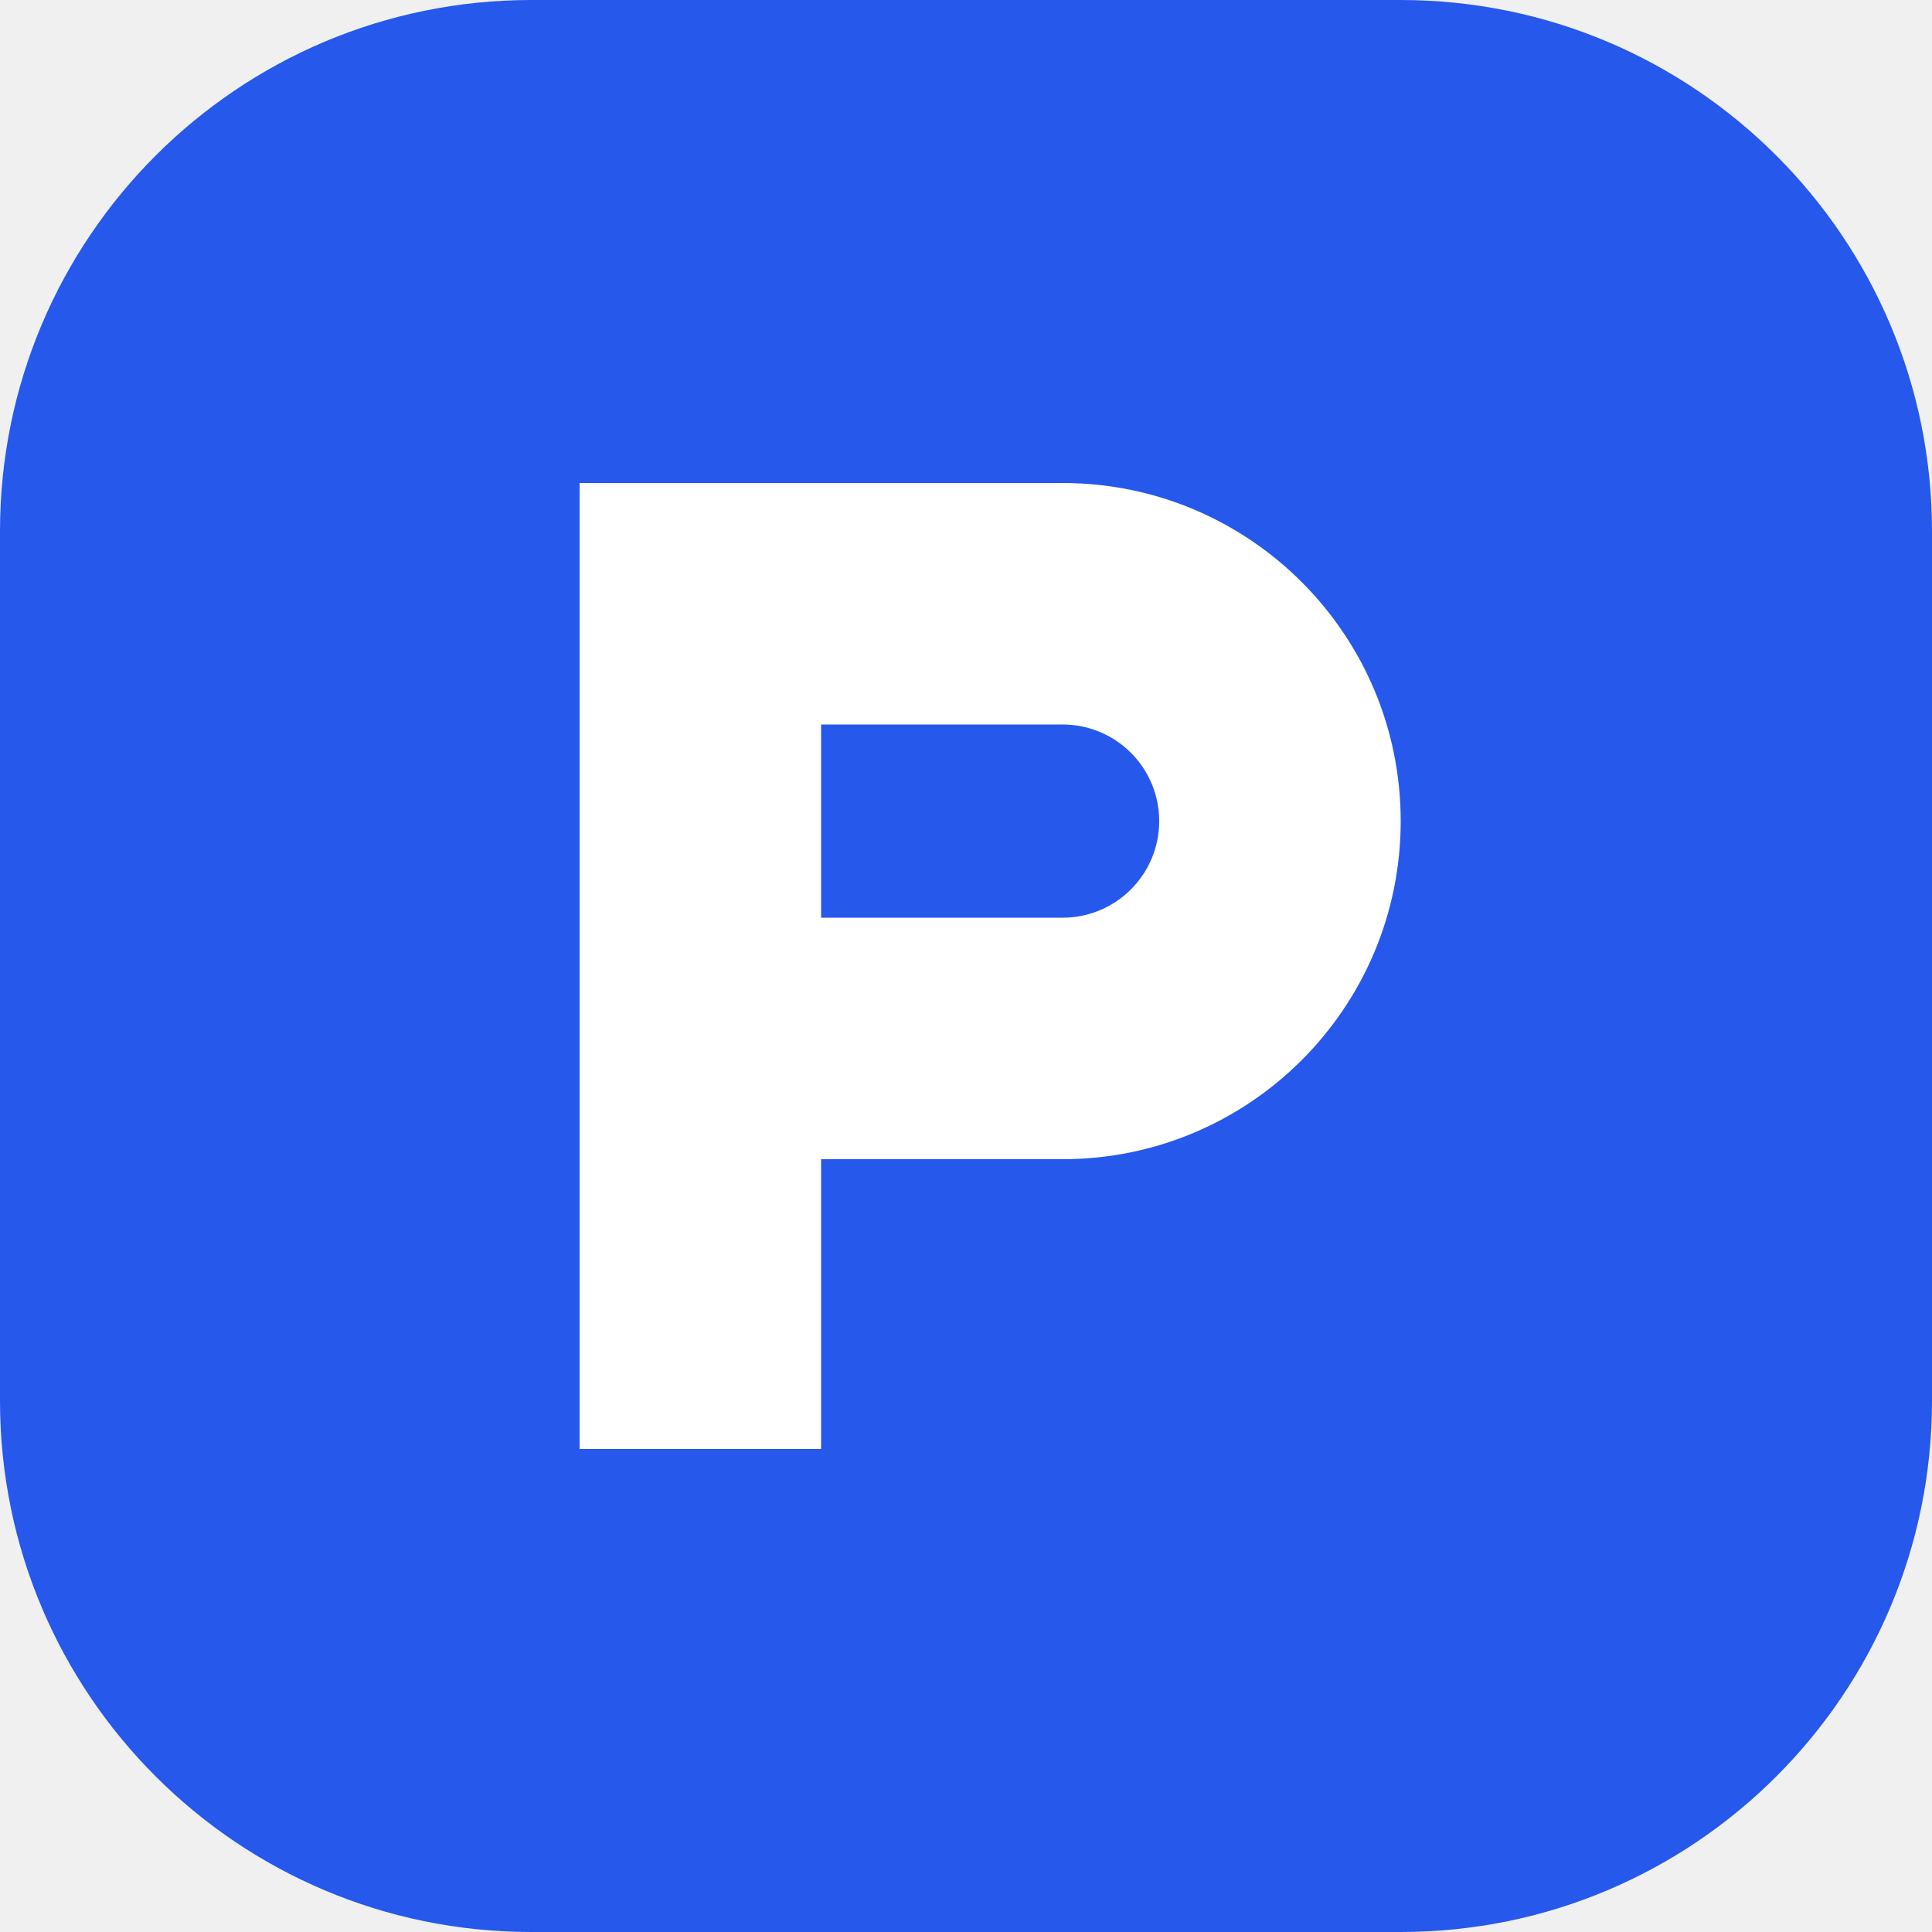
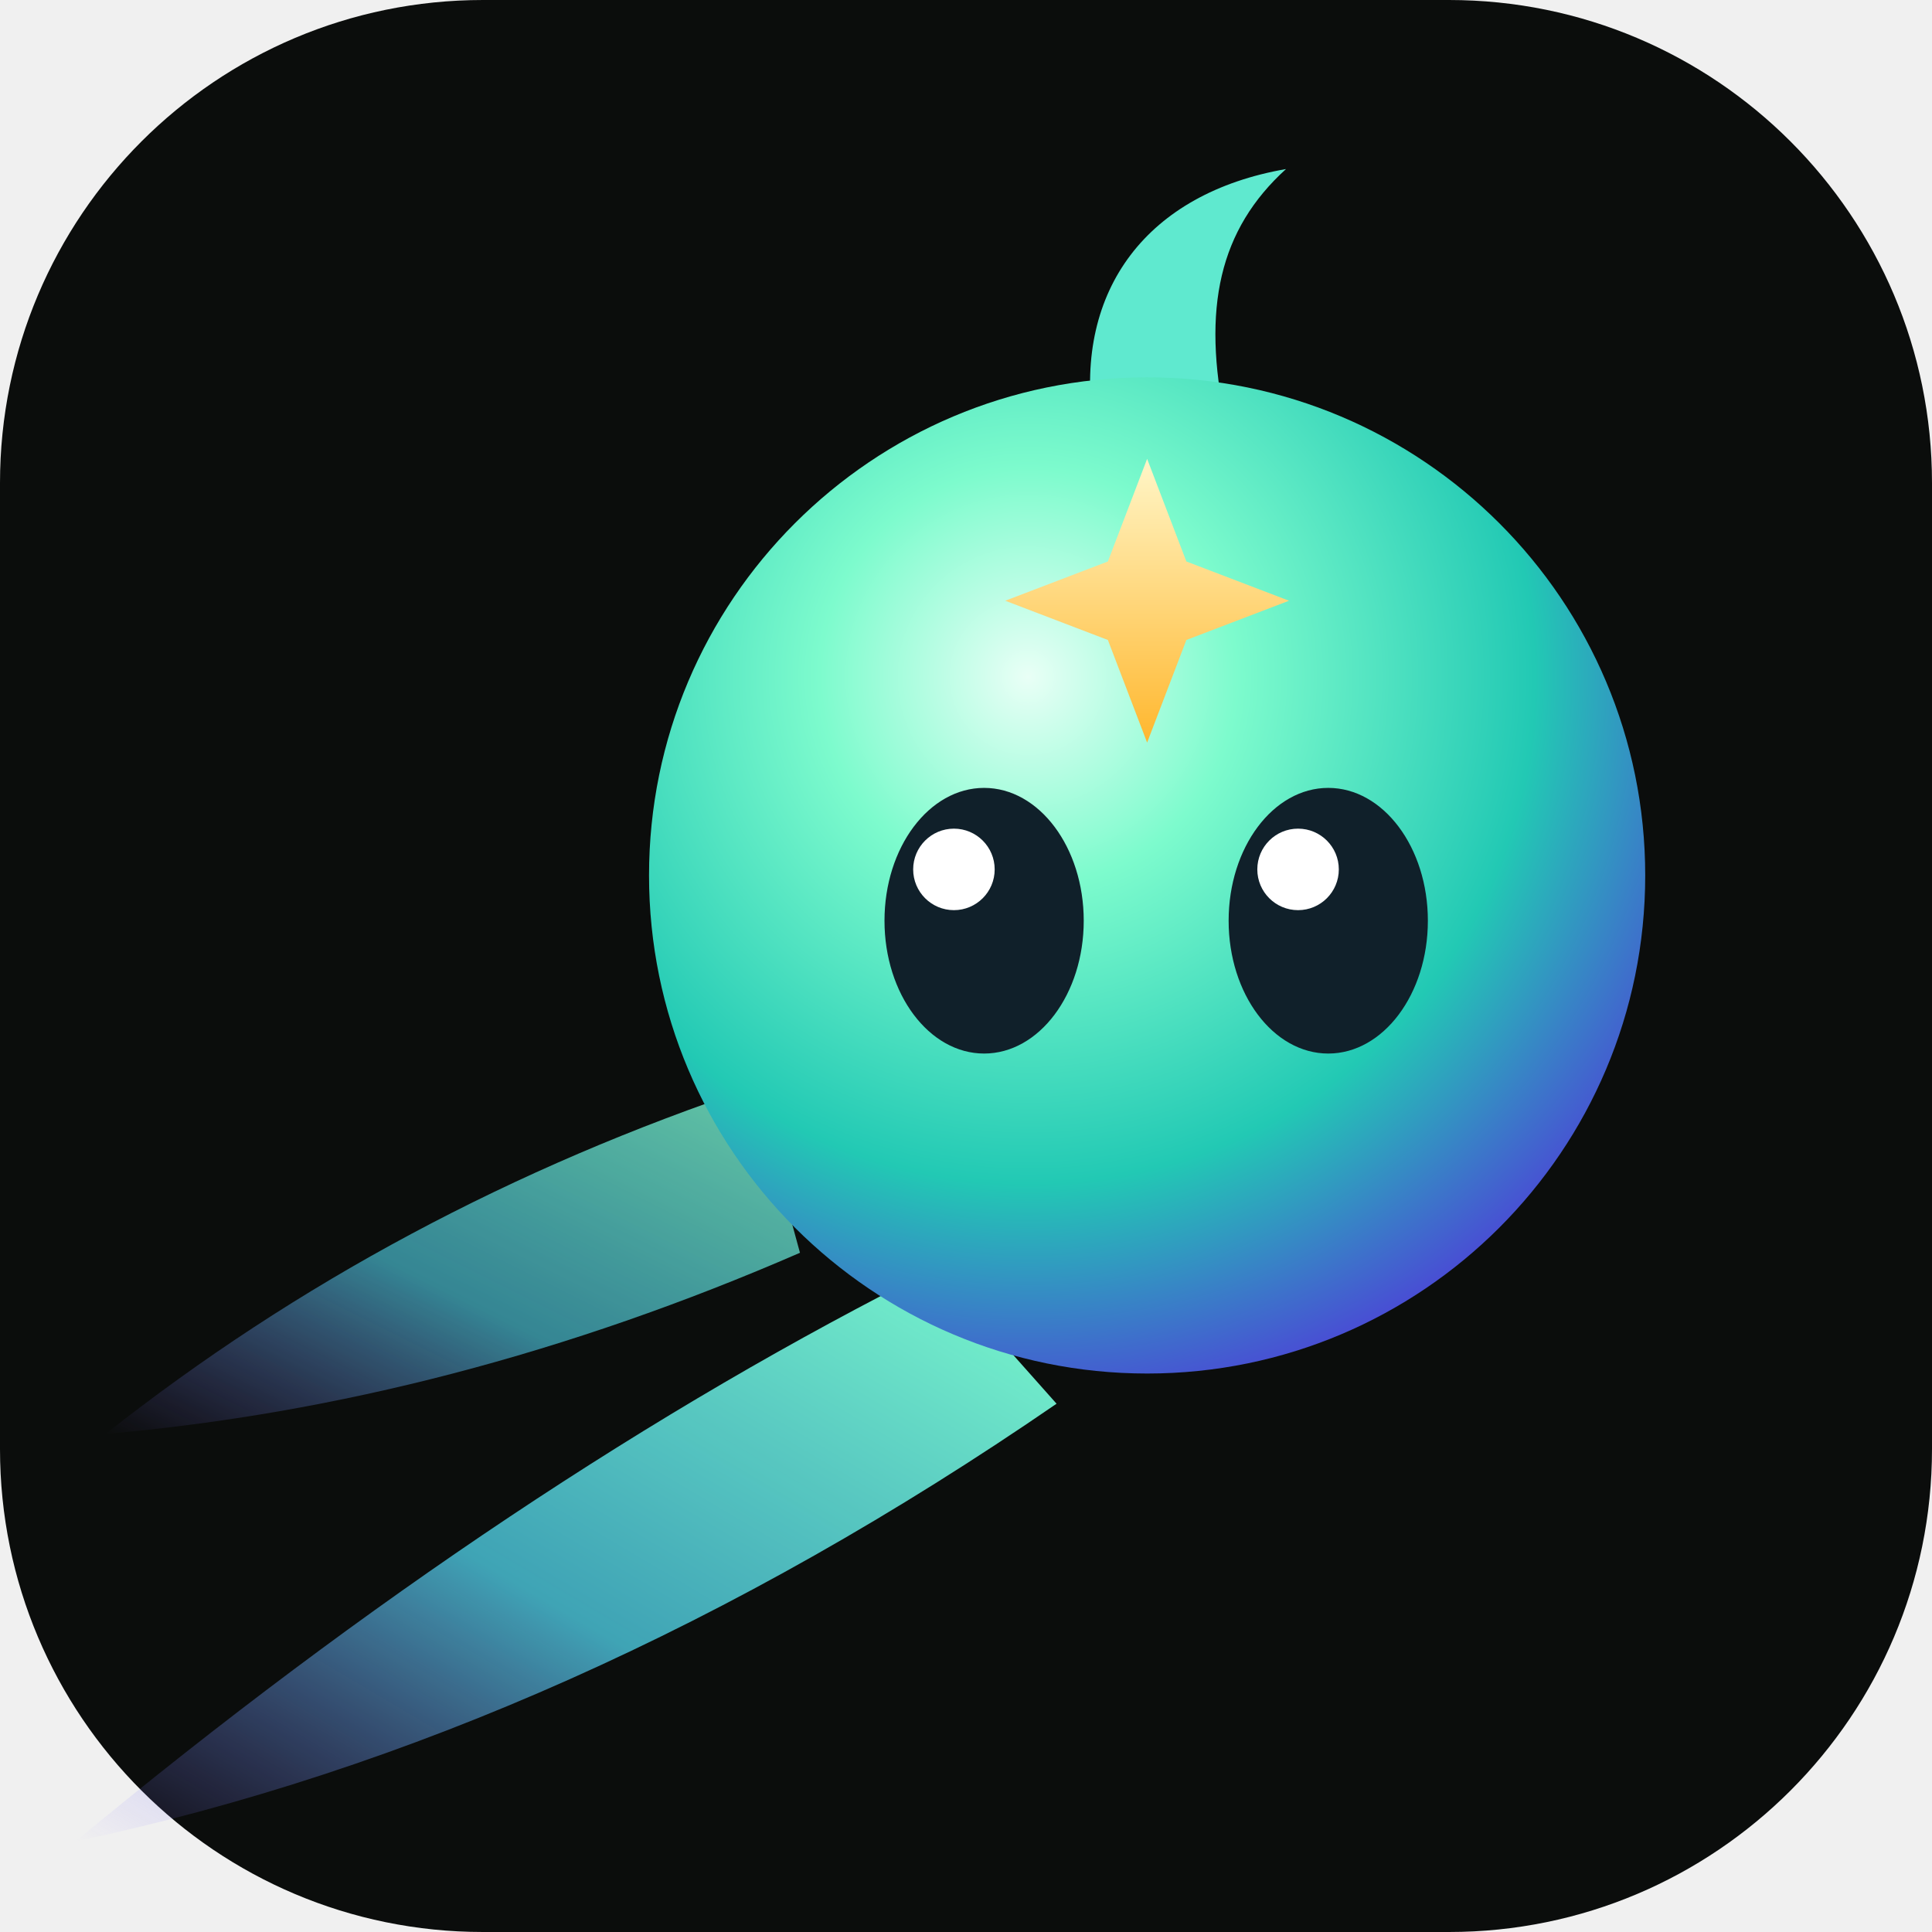
- <svg xmlns="http://www.w3.org/2000/svg" viewBox="0 0 40 40">
-   <rect width="40" height="40" rx="11" fill="#2658ec" />
-   <path d="M12 30V10h10a7 7 0 0 1 0 14h-5v6zm5-11h5a2 2 0 0 0 0-4h-5z" fill="white" />
+ <svg xmlns="http://www.w3.org/2000/svg" viewBox="0 0 64 64">
+   <defs>
+     <radialGradient id="b" cx="38%" cy="30%" r="75%">
+       <stop offset="0" stop-color="#e9fff6" />
+       <stop offset=".28" stop-color="#7dfbcd" />
+       <stop offset=".68" stop-color="#22c9b4" />
+       <stop offset="1" stop-color="#4b46d6" />
+     </radialGradient>
+     <linearGradient id="t" x1="1" y1="0" x2="0" y2="1">
+       <stop offset="0" stop-color="#7dfbcd" />
+       <stop offset=".55" stop-color="#4cc9e0" stop-opacity=".8" />
+       <stop offset="1" stop-color="#8b6cff" stop-opacity="0" />
+     </linearGradient>
+     <linearGradient id="g" x1="0" y1="0" x2="0" y2="1">
+       <stop offset="0" stop-color="#fff6c8" />
+       <stop offset="1" stop-color="#ffb72e" />
+     </linearGradient>
+   </defs>
+   <rect width="64" height="64" rx="16" fill="#0b0d0c" />
+   <path d="M31 42Q17 49 2.5 61Q19 57.5 35 46.5Z" fill="url(#t)" />
+   <path d="M25 36Q13 40 3.5 47.5Q15 46.5 26.5 41.5Z" fill="url(#t)" opacity=".8" />
+   <path d="M36.2 14C35.6 9.6 38 6.4 42.6 5.6C40.4 7.6 39.8 10.2 40.6 14Z" fill="#5fe9cf" />
+   <circle cx="38" cy="29" r="16.5" fill="url(#b)" />
+   <path d="M38 15.2l1.3 3.4 3.4 1.3-3.4 1.3L38 24.6l-1.3-3.4-3.4-1.3 3.4-1.3z" fill="url(#g)" />
+   <ellipse cx="32.6" cy="30.5" rx="3.3" ry="4.4" fill="#10202a" />
+   <ellipse cx="44" cy="30.5" rx="3.3" ry="4.4" fill="#10202a" />
+   <circle cx="31.6" cy="28.8" r="1.35" fill="#fff" />
+   <circle cx="43" cy="28.8" r="1.35" fill="#fff" />
</svg>
